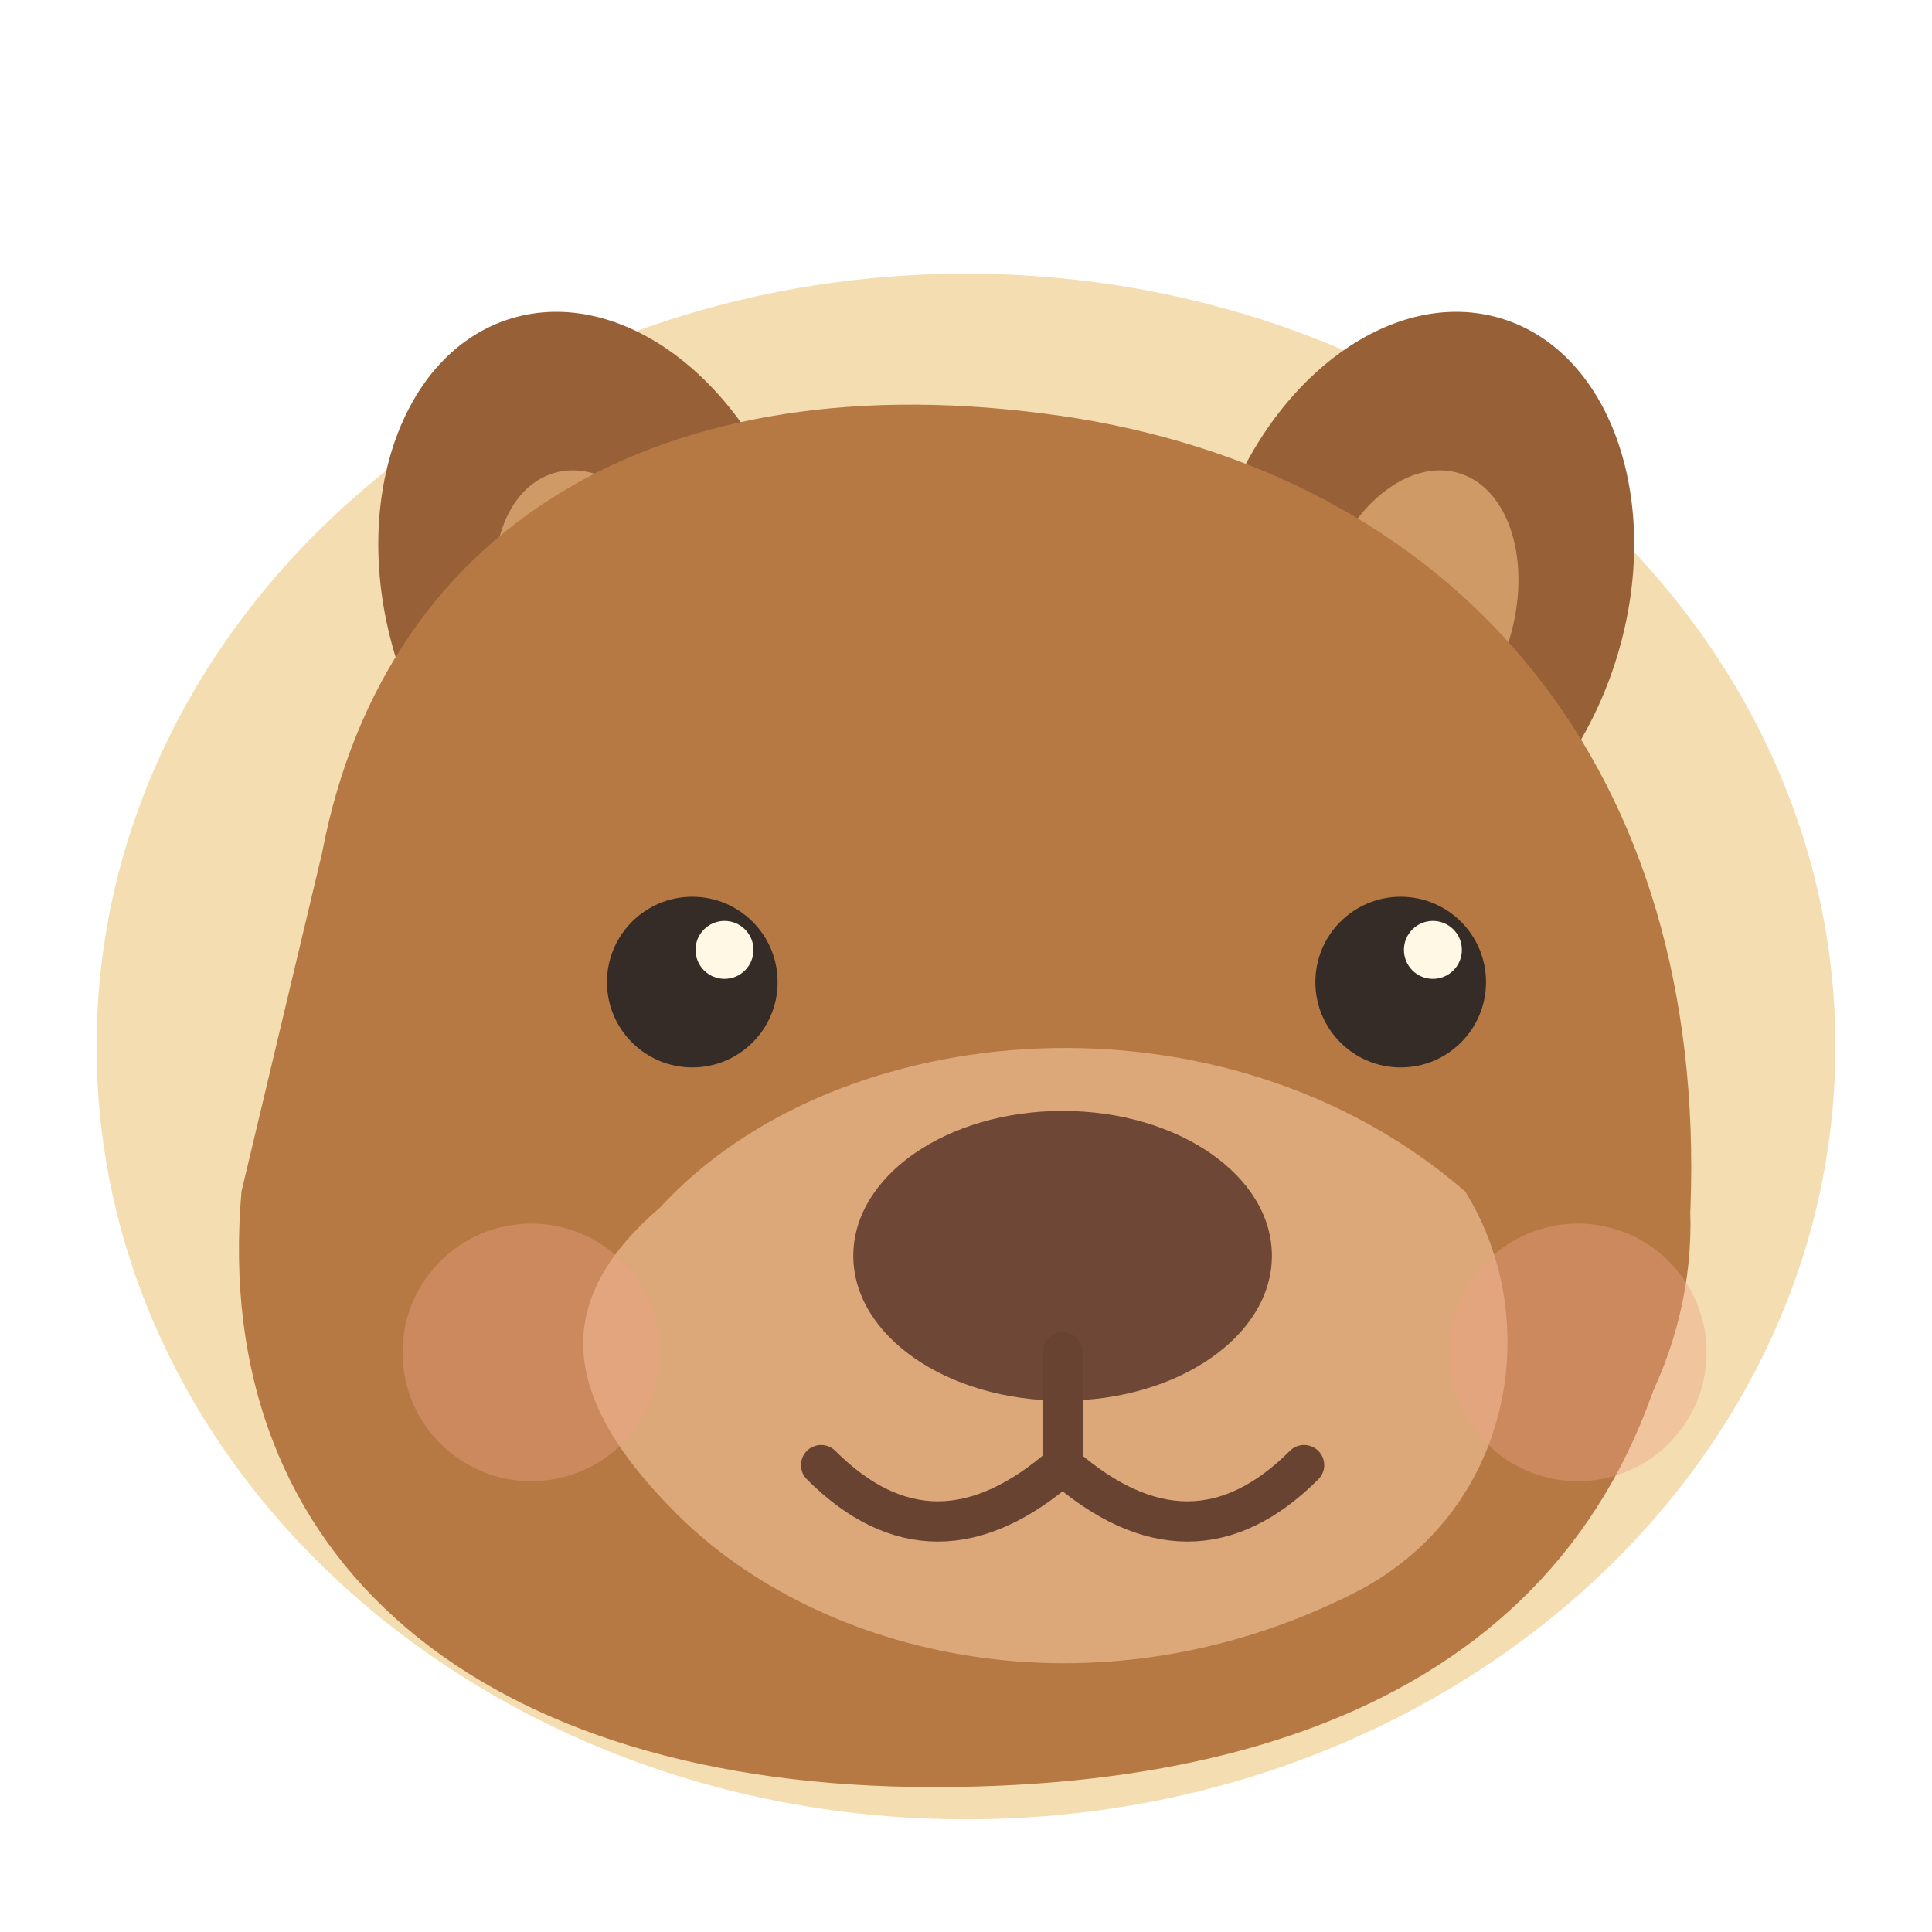
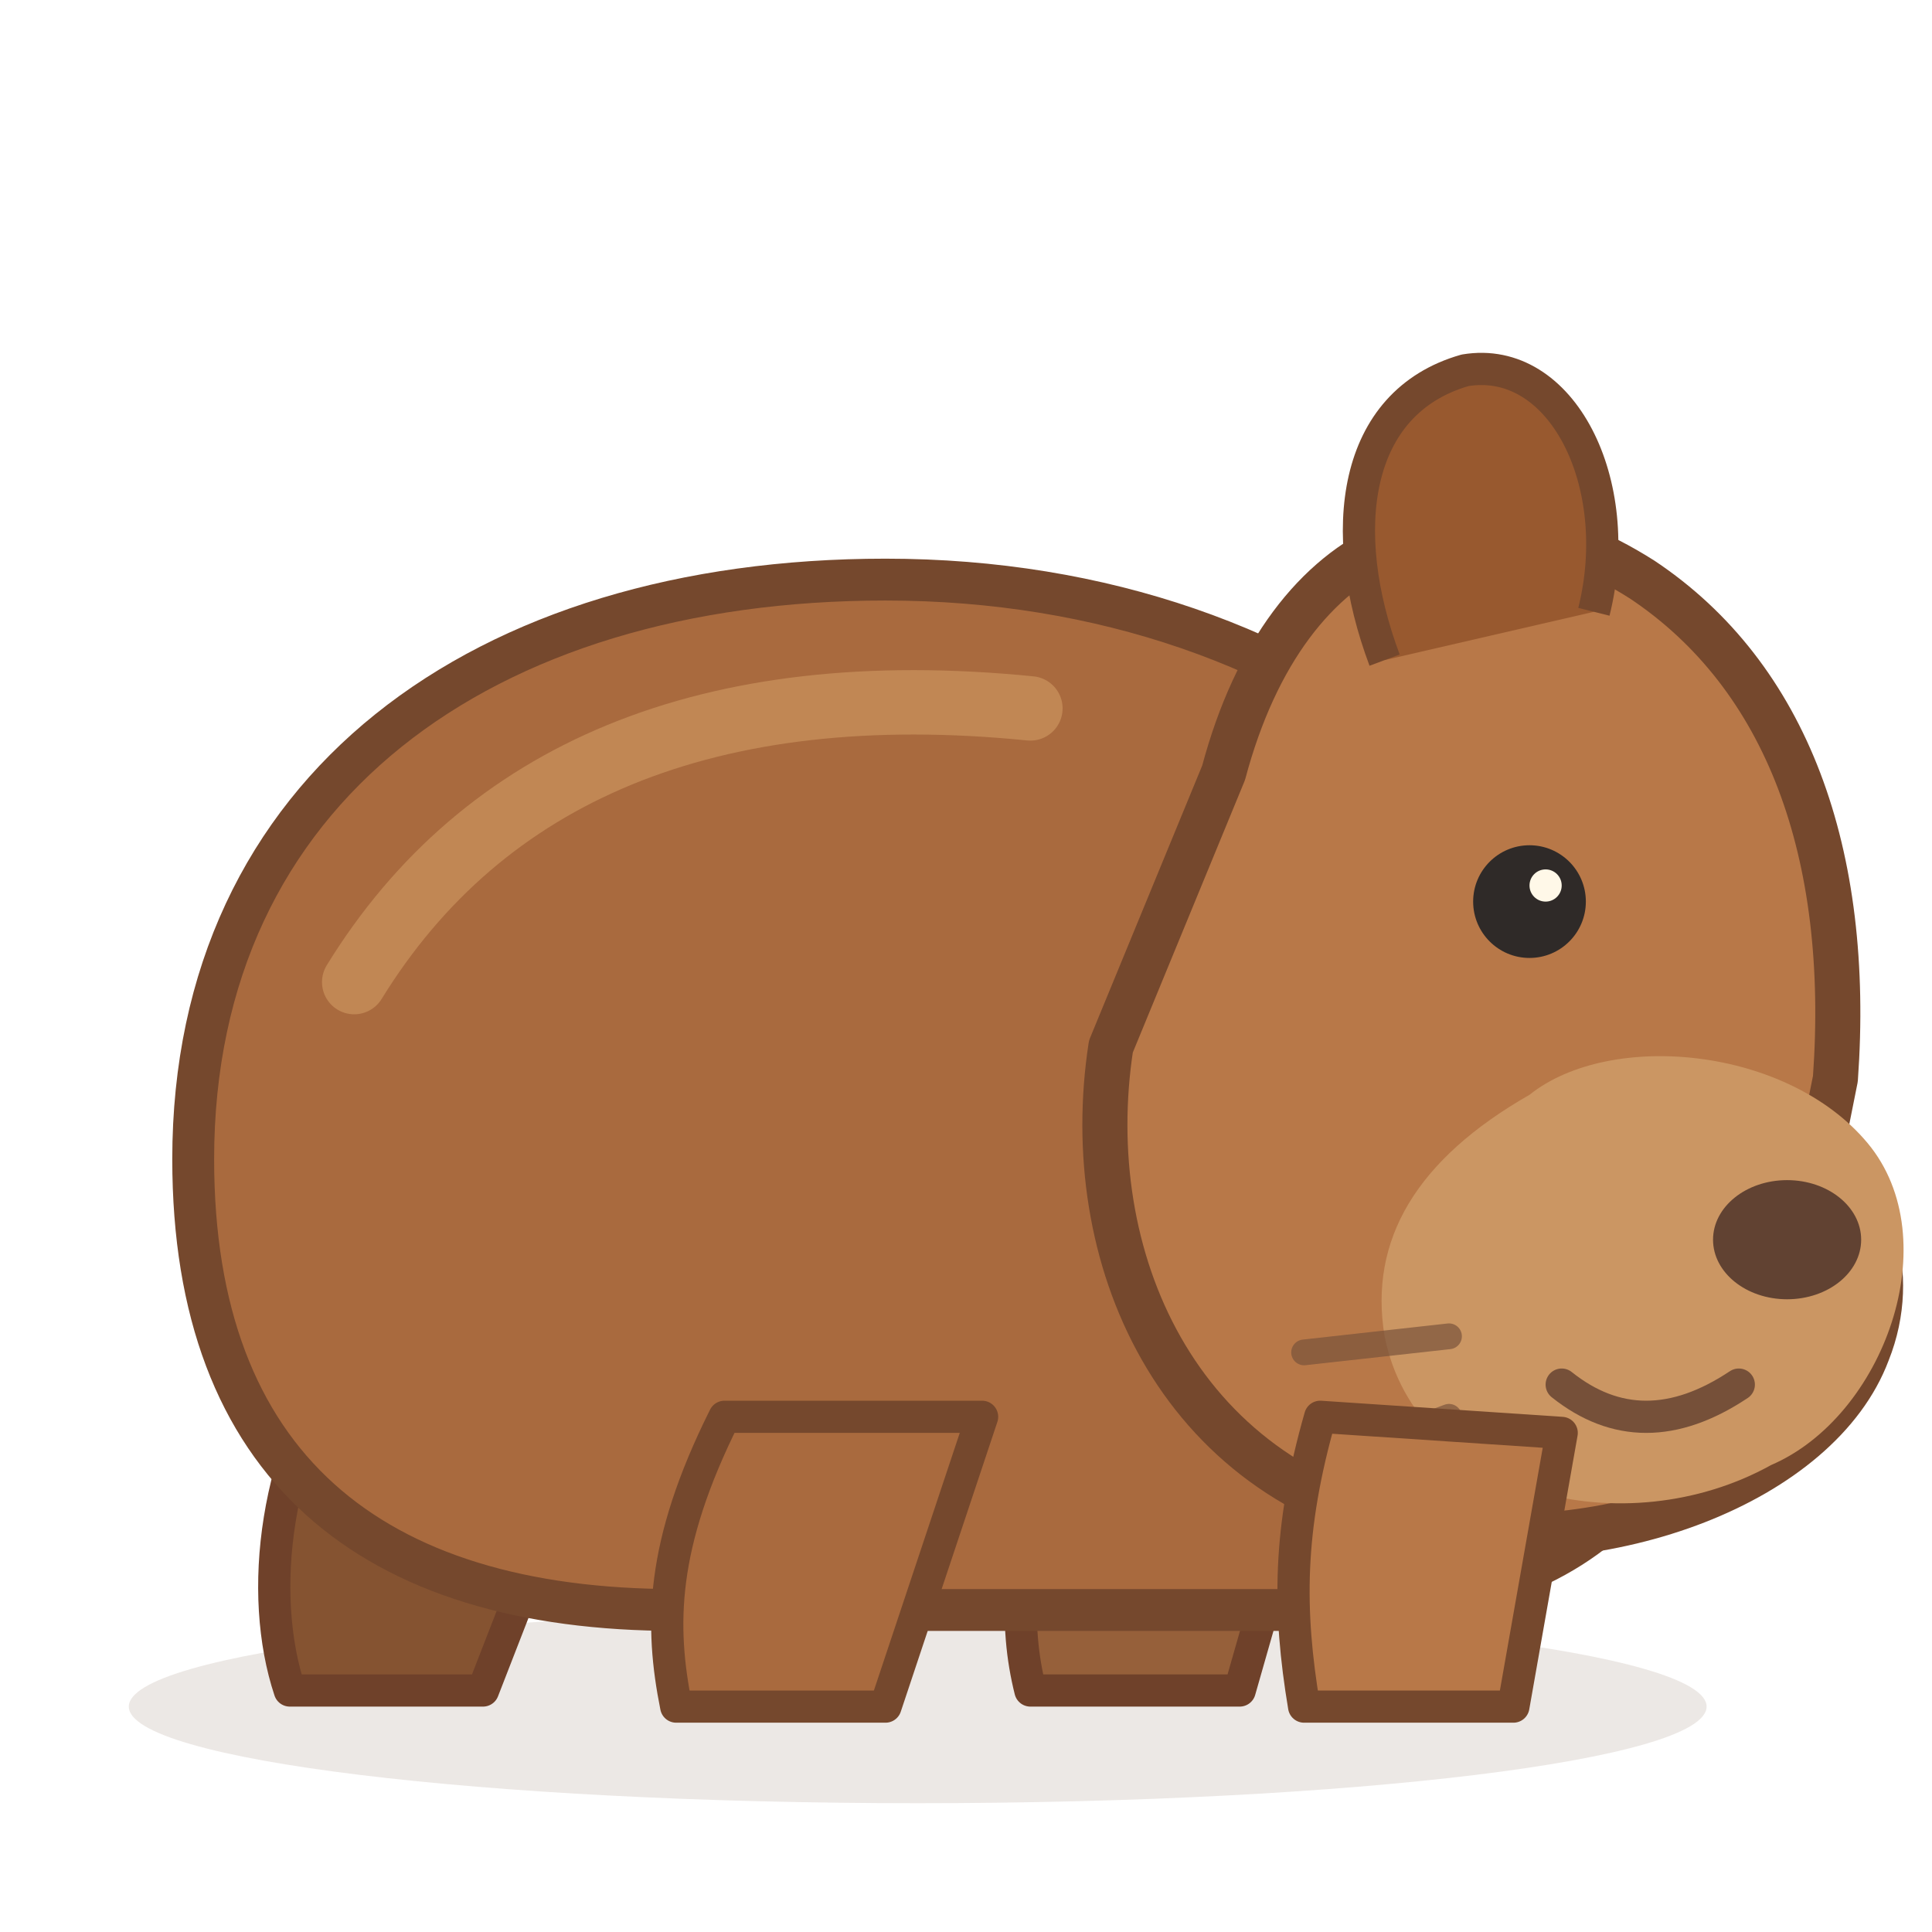
<svg xmlns="http://www.w3.org/2000/svg" viewBox="0 0 120 120" role="img" aria-label="水豚">
-   <ellipse cx="60" cy="65" rx="54" ry="48" fill="#f4deb1" />
-   <ellipse cx="62" cy="76" rx="43" ry="32" fill="#b77944" />
-   <ellipse cx="37" cy="37" rx="13" ry="18" fill="#986037" transform="rotate(-17 37 37)" />
-   <ellipse cx="88" cy="37" rx="13" ry="18" fill="#986037" transform="rotate(17 88 37)" />
-   <ellipse cx="37" cy="38" rx="6" ry="9" fill="#cf9a66" transform="rotate(-17 37 38)" />
-   <ellipse cx="88" cy="38" rx="6" ry="9" fill="#cf9a66" transform="rotate(17 88 38)" />
-   <path d="M20 53C24 32 42 22 67 26c24 4 39 22 38 49-2 25-20 36-47 36-28 0-45-14-43-37z" fill="#b77944" />
-   <path d="M41 75c11-12 35-14 50-1 5 8 3 20-7 25-16 8-33 4-42-5-7-7-8-13-1-19z" fill="#dca879" />
-   <circle cx="43" cy="61" r="5.3" fill="#352c28" />
-   <circle cx="87" cy="61" r="5.3" fill="#352c28" />
-   <circle cx="45" cy="59" r="1.8" fill="#fff8e4" />
-   <circle cx="89" cy="59" r="1.8" fill="#fff8e4" />
-   <ellipse cx="66" cy="78" rx="13" ry="9" fill="#6f4736" />
-   <path d="M66 84v7m0 0q-8 7-15 0m15 0q8 7 15 0" fill="none" stroke="#684332" stroke-width="2.5" stroke-linecap="round" />
-   <circle cx="33" cy="84" r="8" fill="#ea9f83" opacity=".4" />
-   <circle cx="98" cy="84" r="8" fill="#ea9f83" opacity=".4" />
+   <ellipse cx="57" cy="106" rx="49" ry="6" fill="#704c36" opacity=".13" />
+   <path d="M22 83c-5 7-6 16-4 22h12l7-18z" fill="#855331" stroke="#6f412a" stroke-width="2" stroke-linejoin="round" />
+   <path d="M66 88c-3 8-3 13-2 17h13l6-21z" fill="#96603a" stroke="#6f412a" stroke-width="2" stroke-linejoin="round" />
+   <path d="M12 72c0-23 18-36 43-36 27 0 47 17 50 41 2 15-7 23-24 23H42C23 100 12 91 12 72z" fill="#a96a3e" stroke="#75482d" stroke-width="2.6" stroke-linejoin="round" />
+   <path d="M22 61c8-13 22-19 42-17" stroke="#c58c58" stroke-width="4" stroke-linecap="round" opacity=".85" fill="none" />
+   <path d="M85 54c-5-11-3-20 4-22 8-3 13 4 12 15" fill="#92552f" stroke="#75482d" stroke-width="2.3" stroke-linejoin="round" />
+   <path d="M91 39c4-5 6-2 6 3" stroke="#d9ab70" stroke-width="3" stroke-linecap="round" fill="none" />
+   <path d="M76 48c4-15 15-19 26-12 9 6 13 17 12 31l-1 5c3 2 5 7 3 12-3 8-16 13-28 11-15-3-21-17-19-30z" fill="#b87848" stroke="#75482d" stroke-width="2.8" stroke-linejoin="round" />
+   <path d="M86 41c-3-8-2-16 5-18 6-1 10 7 8 15" fill="#98592f" stroke="#75482d" stroke-width="2" stroke-linejoin="round" />
+   <path d="M95 68c5-4 16-3 21 3 5 6 1 17-6 20-9 5-22 2-24-8-1-6 2-11 9-15z" fill="#cb9663" />
+   <circle cx="95" cy="56" r="3.5" fill="#2f2a28" />
+   <circle cx="96" cy="55" r="1" fill="#fff8e8" />
+   <ellipse cx="111" cy="77" rx="4.6" ry="3.7" fill="#614232" />
+   <path d="M108 86q-6 4-11 0" stroke="#765039" stroke-width="2" stroke-linecap="round" fill="none" />
+   <path d="M90 83l-9 1m9 4-8 3" stroke="#79523b" stroke-width="1.6" stroke-linecap="round" opacity=".7" />
+   <path d="M45 88c-4 8-4 13-3 18h13l6-18z" fill="#a96a3e" stroke="#75482d" stroke-width="2" stroke-linejoin="round" />
+   <path d="M82 88c-2 7-2 12-1 18h13l3-17z" fill="#b87848" stroke="#75482d" stroke-width="2" stroke-linejoin="round" />
</svg>
